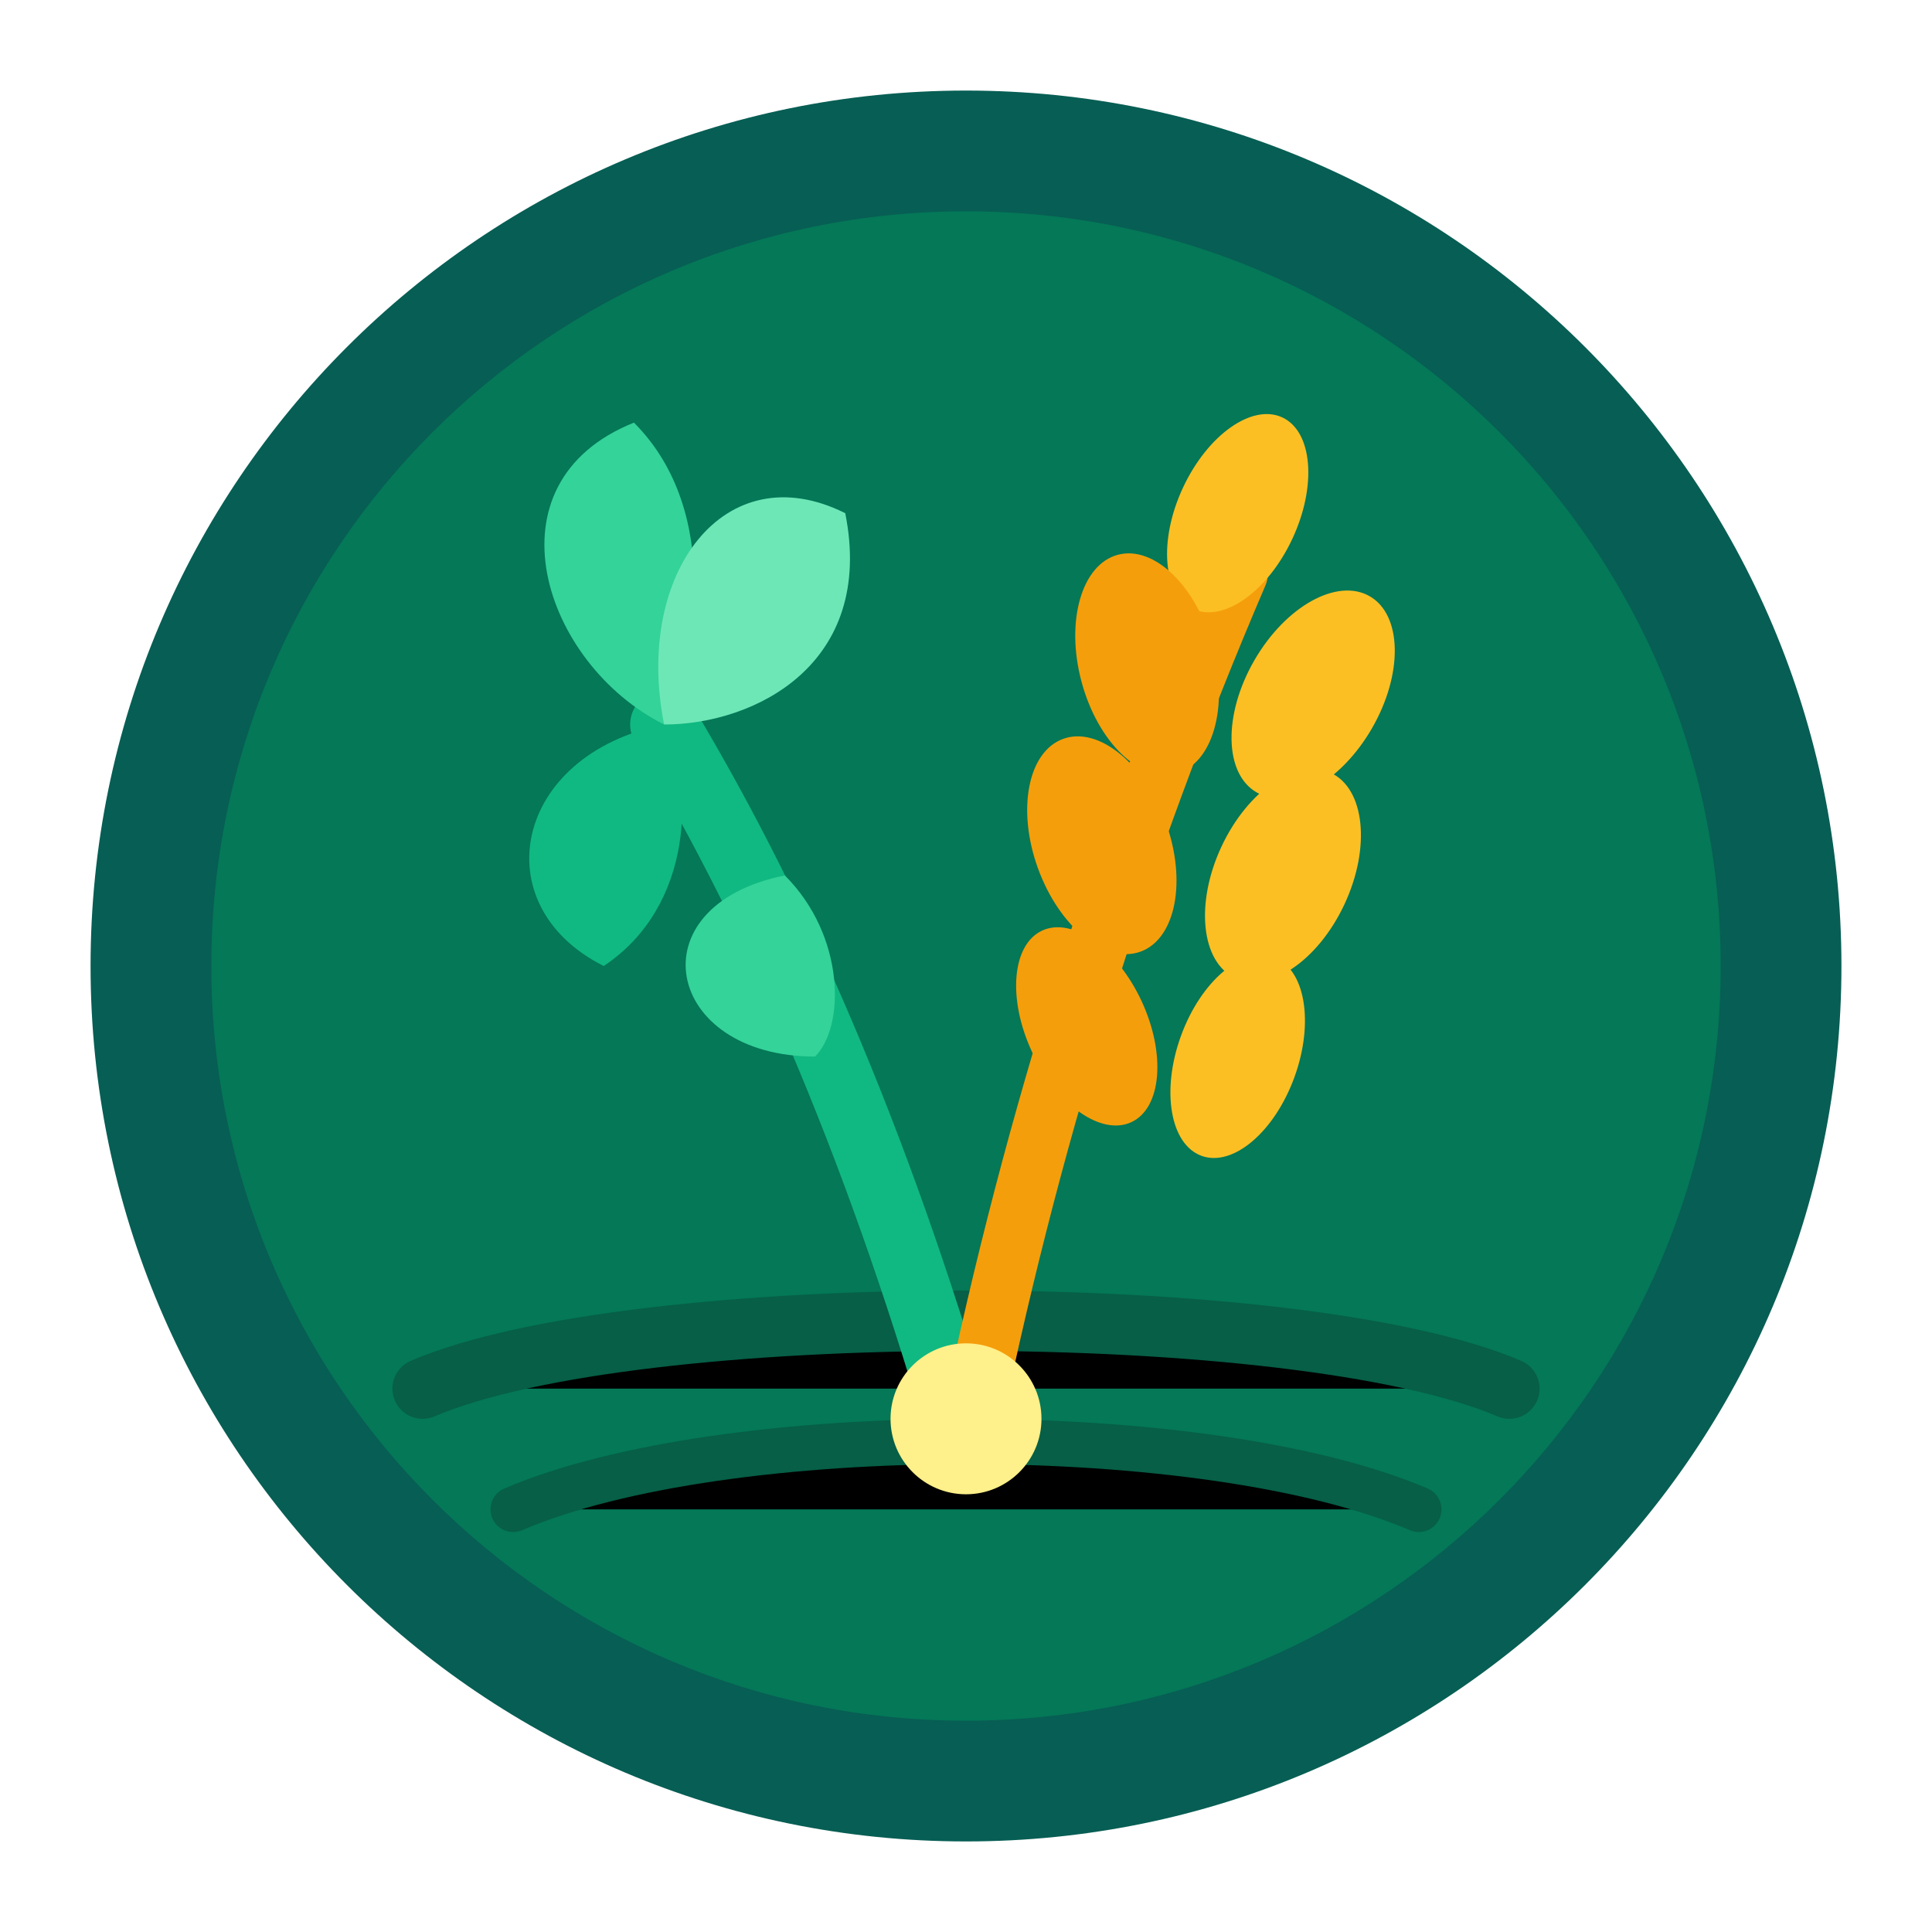
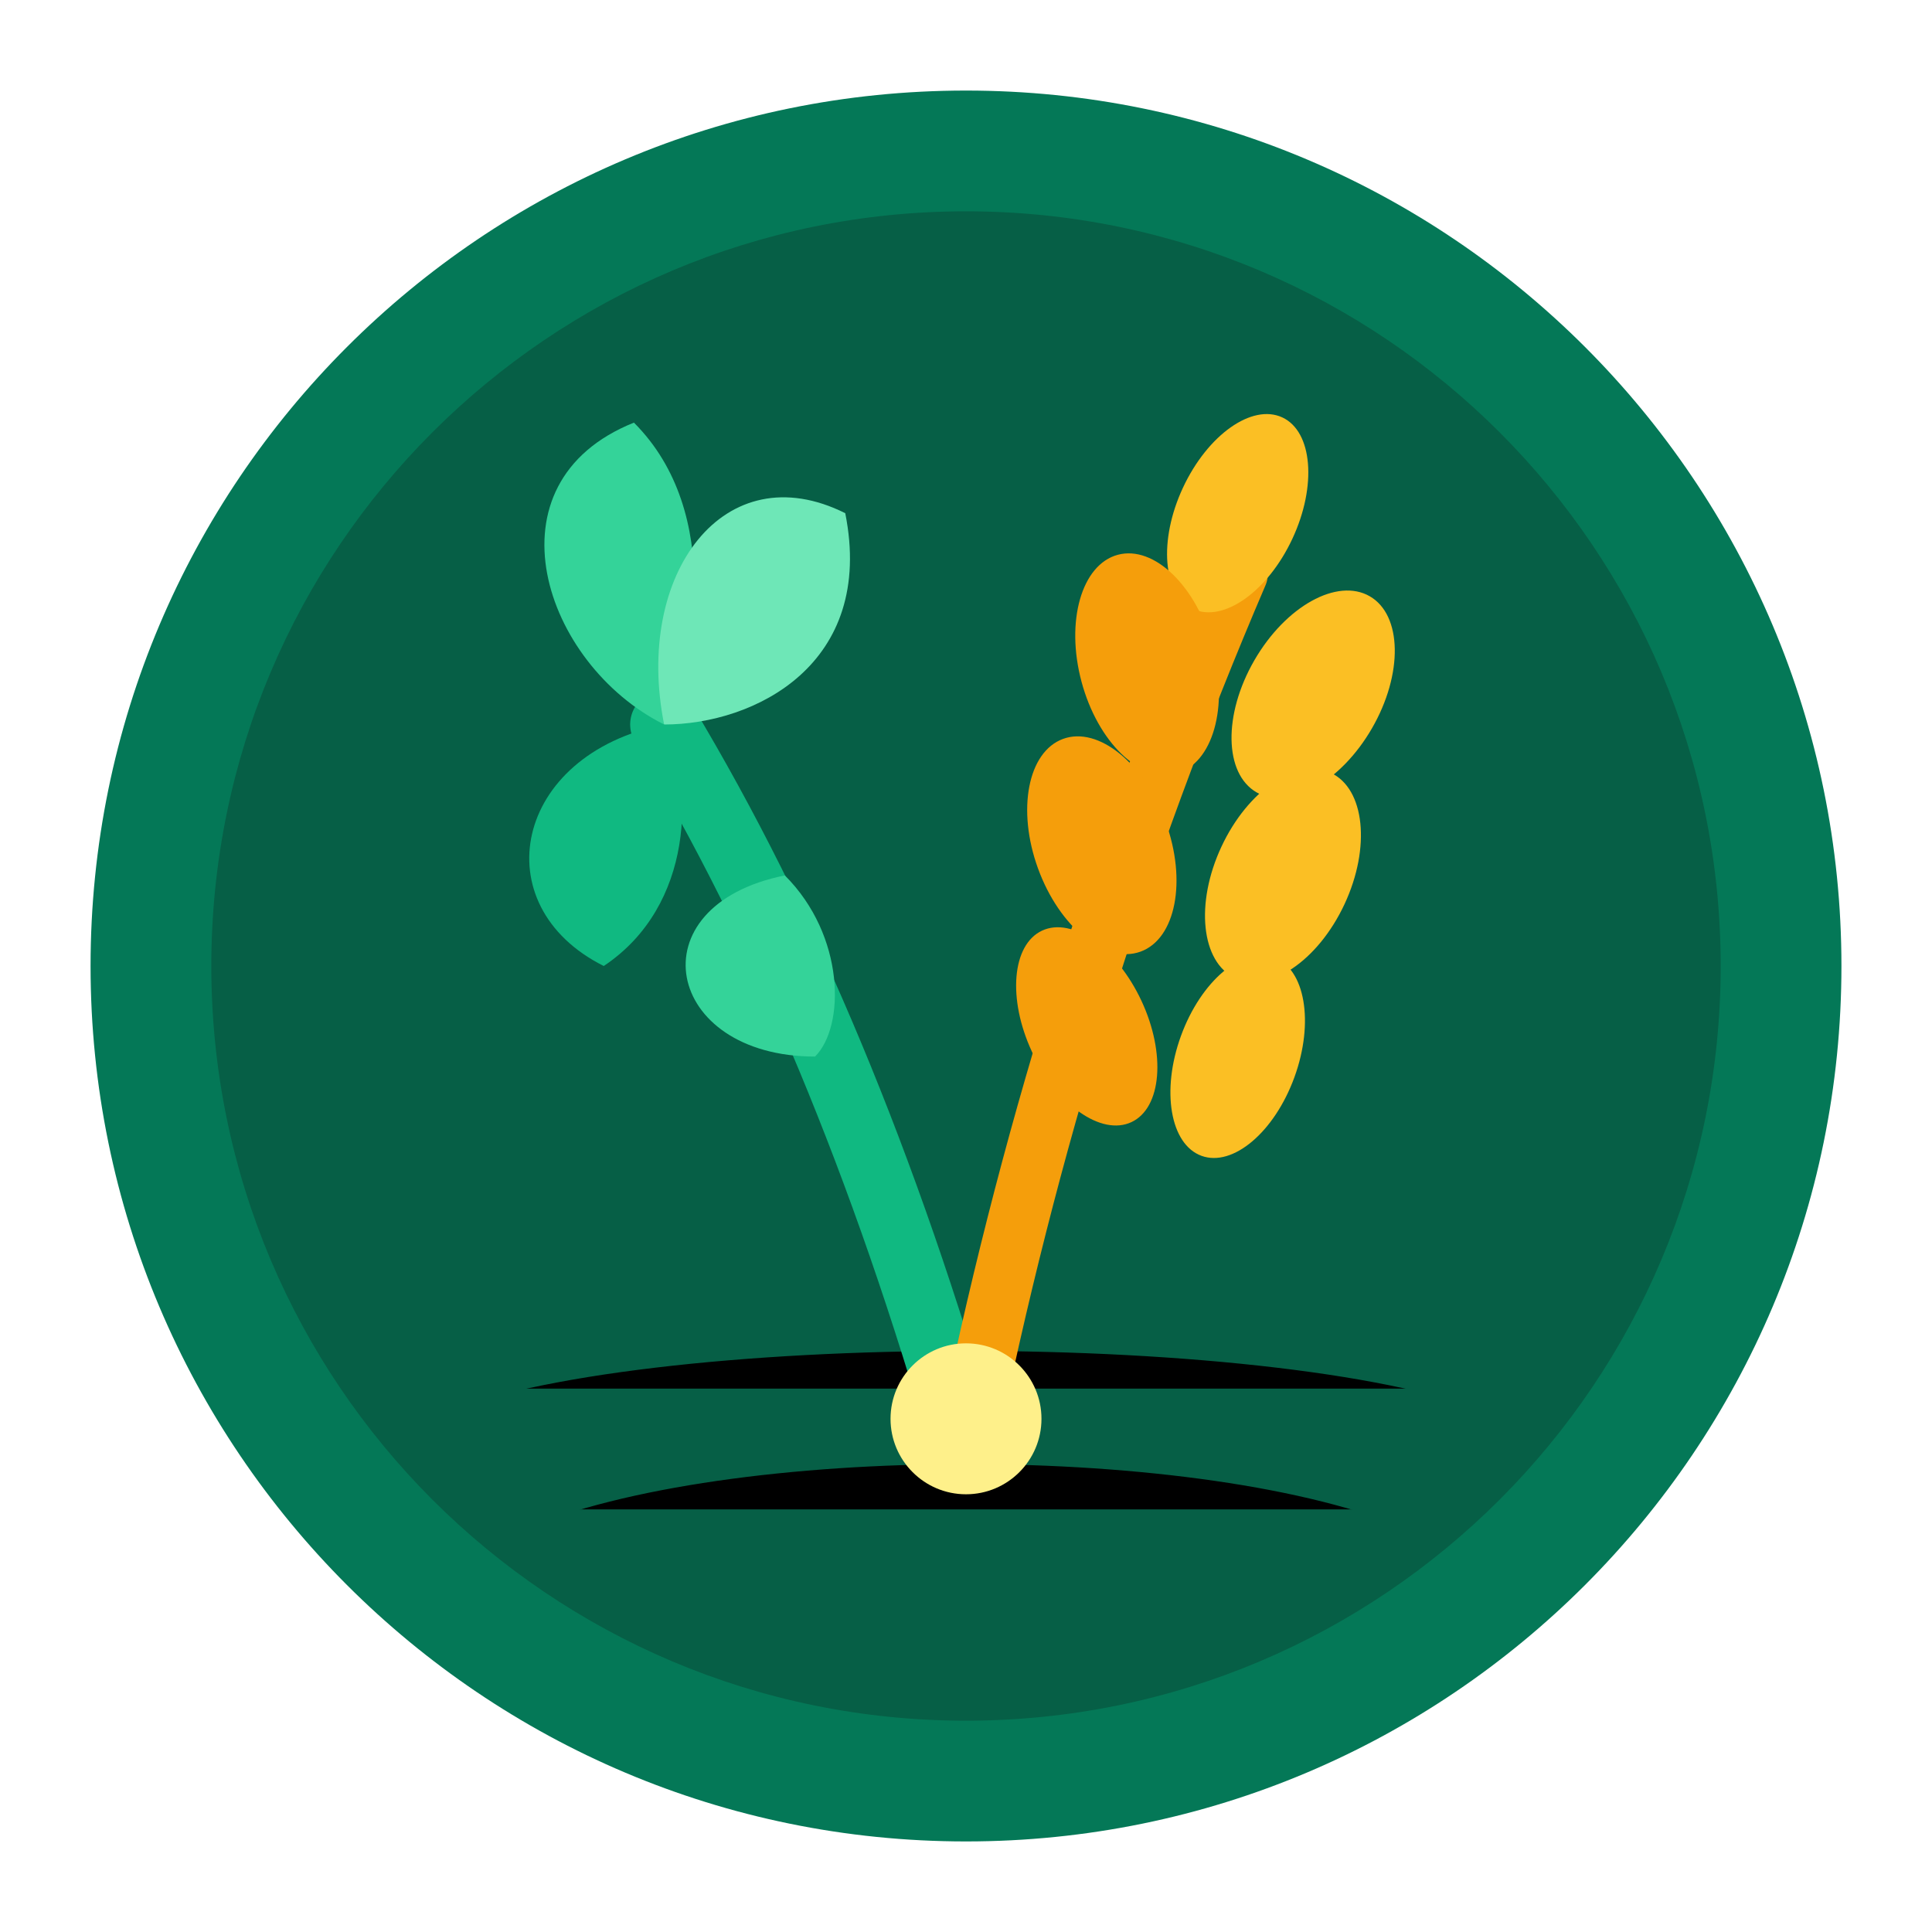
<svg xmlns="http://www.w3.org/2000/svg" viewBox="0 0 128 128" width="128" height="128">
-   <circle cx="64" cy="64" r="58" fill="#075e54" />
-   <circle cx="64" cy="64" r="50" fill="#047857" />
+   <circle cx="64" cy="64" r="58" fill="#047857" />
+   <circle cx="64" cy="64" r="50" fill="#065f46" />
  <path d="M28 92 C42 86 86 86 100 92" stroke="#065f46" stroke-width="4" stroke-linecap="round" />
  <path d="M34 100 C48 94 80 94 94 100" stroke="#065f46" stroke-width="3" stroke-linecap="round" />
  <path d="M64 96 Q56 68 44 48" stroke="#10b981" stroke-width="4.5" stroke-linecap="round" fill="none" />
  <path d="M44 48 C36 44 32 32 42 28 C48 34 46 44 44 48 Z" fill="#34d399" />
  <path d="M44 48 C42 38 48 30 56 34 C58 44 50 48 44 48 Z" fill="#6ee7b7" />
  <path d="M44 48 C34 50 32 60 40 64 C46 60 46 52 44 48 Z" fill="#10b981" />
  <path d="M54 70 C44 70 42 60 52 58 C56 62 56 68 54 70 Z" fill="#34d399" />
  <path d="M64 96 Q70 66 82 38" stroke="#f59e0b" stroke-width="4" stroke-linecap="round" fill="none" />
  <ellipse cx="82" cy="34" rx="4" ry="7" transform="rotate(25 82 34)" fill="#fbbf24" />
  <ellipse cx="76" cy="44" rx="4.5" ry="7.5" transform="rotate(-15 76 44)" fill="#f59e0b" />
  <ellipse cx="87" cy="46" rx="4.5" ry="7.5" transform="rotate(30 87 46)" fill="#fbbf24" />
  <ellipse cx="73" cy="56" rx="4.5" ry="7.5" transform="rotate(-20 73 56)" fill="#f59e0b" />
  <ellipse cx="85" cy="58" rx="4.5" ry="7.5" transform="rotate(25 85 58)" fill="#fbbf24" />
  <ellipse cx="72" cy="68" rx="4" ry="7" transform="rotate(-25 72 68)" fill="#f59e0b" />
  <ellipse cx="82" cy="70" rx="4" ry="7" transform="rotate(20 82 70)" fill="#fbbf24" />
  <circle cx="64" cy="94" r="5" fill="#fef08a" />
</svg>
